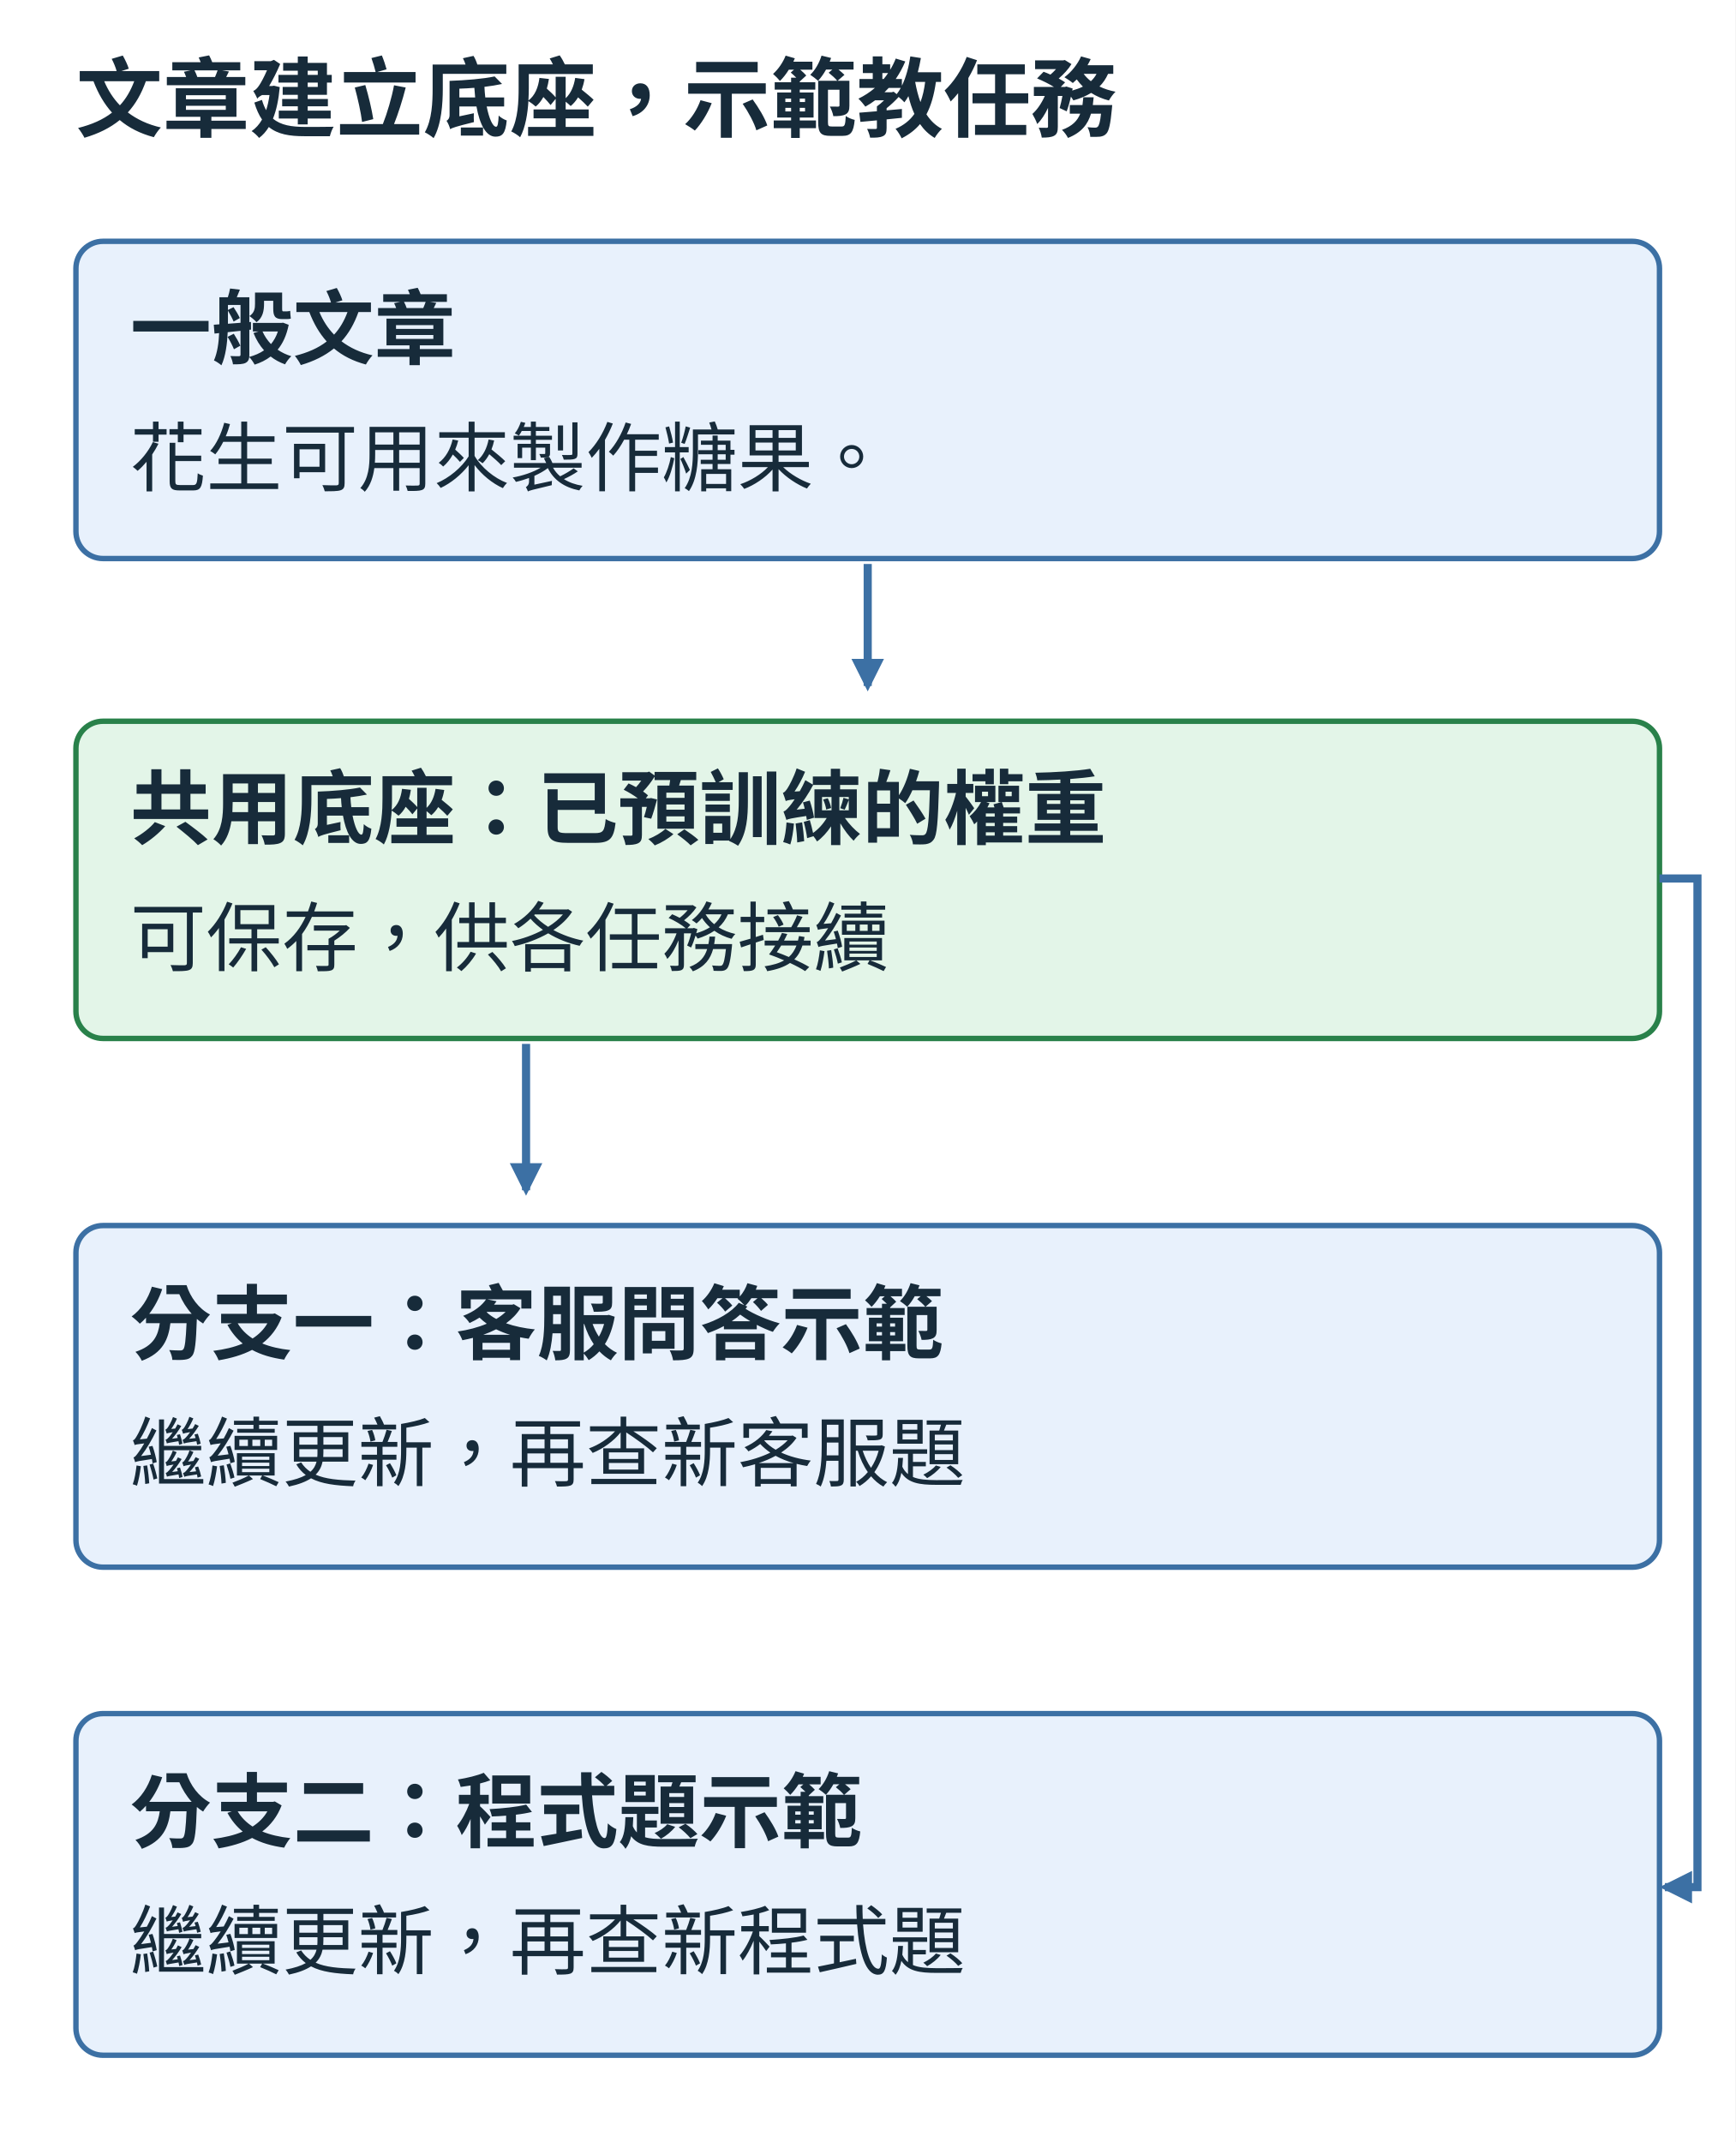
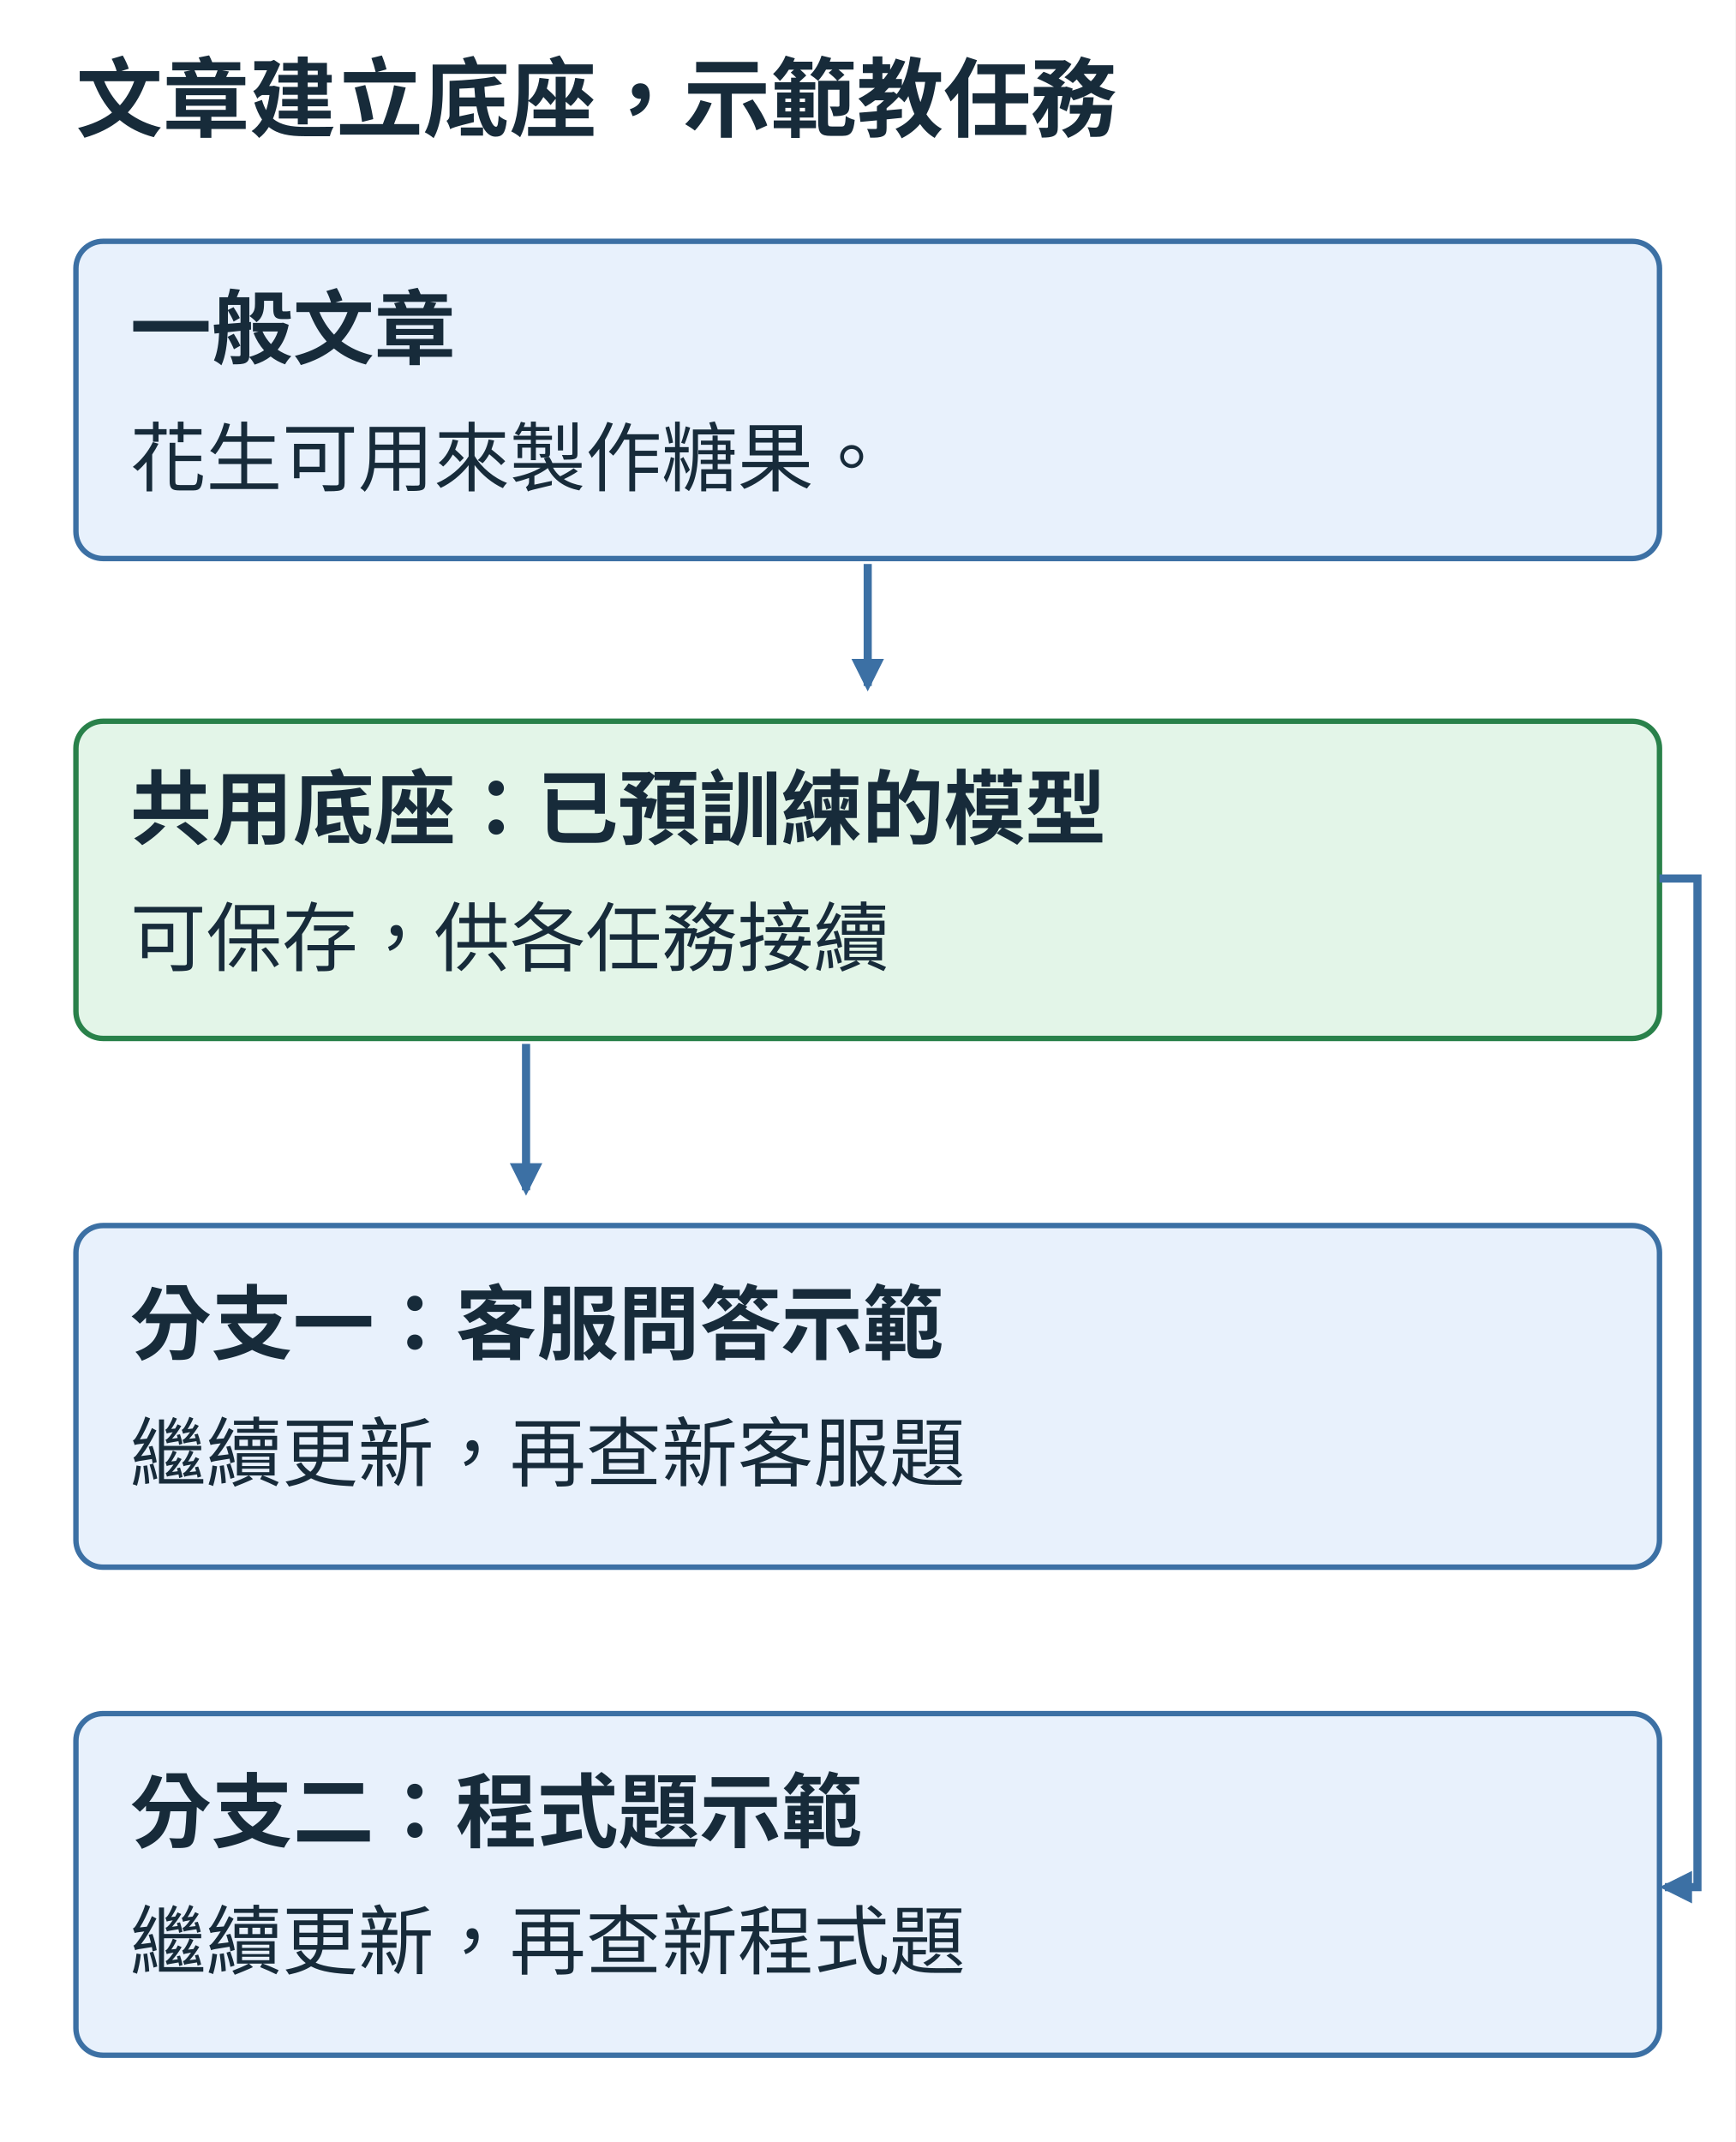
<svg xmlns="http://www.w3.org/2000/svg" width="640" height="790" viewBox="0 0 640 790" role="img" aria-labelledby="title desc">
  <defs>
    <style>text{font-family:"Noto Sans CJK TC",sans-serif;font-size:28px;fill:#172b3a}.strong{font-weight:700}</style>
    <marker id="arrow" markerWidth="12" markerHeight="12" refX="10" refY="6" orient="auto" markerUnits="userSpaceOnUse">
      <path d="M0 0L12 6L0 12Z" fill="#3c70a4" />
    </marker>
  </defs>
  <rect width="640" height="790" fill="white" />
  <text x="28" y="48" font-size="32" style="font-size:32px" text-anchor="start" class="strong">文章建立底座，示範教任務</text>
  <rect x="28" y="89" width="584" height="117" rx="10" fill="#e8f1fc" stroke="#3c70a4" stroke-width="2" />
  <text x="48" y="132" font-size="30" style="font-size:30px" text-anchor="start" class="strong">一般文章</text>
  <text x="48" y="179" font-size="28" style="font-size:28px" text-anchor="start">花生可用來製作糖果。</text>
  <path d="M320 208V253" fill="none" stroke="#3c70a4" stroke-width="3" marker-end="url(#arrow)" />
  <rect x="28" y="266" width="584" height="117" rx="10" fill="#e3f5e8" stroke="#29814a" stroke-width="2" />
-   <text x="48" y="309" font-size="30" style="font-size:30px" text-anchor="start" class="strong">共用底座：已預訓練的權重</text>
+   <text x="48" y="309" font-size="30" style="font-size:30px" text-anchor="start" class="strong">共用底座：已預訓練的模型</text>
  <text x="48" y="356" font-size="28" style="font-size:28px" text-anchor="start">可保存，供各任務接續</text>
  <path d="M194 385V439" fill="none" stroke="#3c70a4" stroke-width="3" marker-end="url(#arrow)" />
  <rect x="28" y="452" width="584" height="126" rx="10" fill="#e8f1fc" stroke="#3c70a4" stroke-width="2" />
  <text x="48" y="499" font-size="30" style="font-size:30px" text-anchor="start" class="strong">分支一：客服問答示範</text>
  <text x="48" y="546" font-size="28" style="font-size:28px" text-anchor="start">繼續更新，再查新客服題</text>
  <rect x="28" y="632" width="584" height="126" rx="10" fill="#e8f1fc" stroke="#3c70a4" stroke-width="2" />
  <text x="48" y="679" font-size="30" style="font-size:30px" text-anchor="start" class="strong">分支二：程式題示範</text>
  <text x="48" y="726" font-size="28" style="font-size:28px" text-anchor="start">繼續更新，再查新程式題</text>
  <path d="M612 324H626V696H614" fill="none" stroke="#3c70a4" stroke-width="3" marker-end="url(#arrow)" />
</svg>
